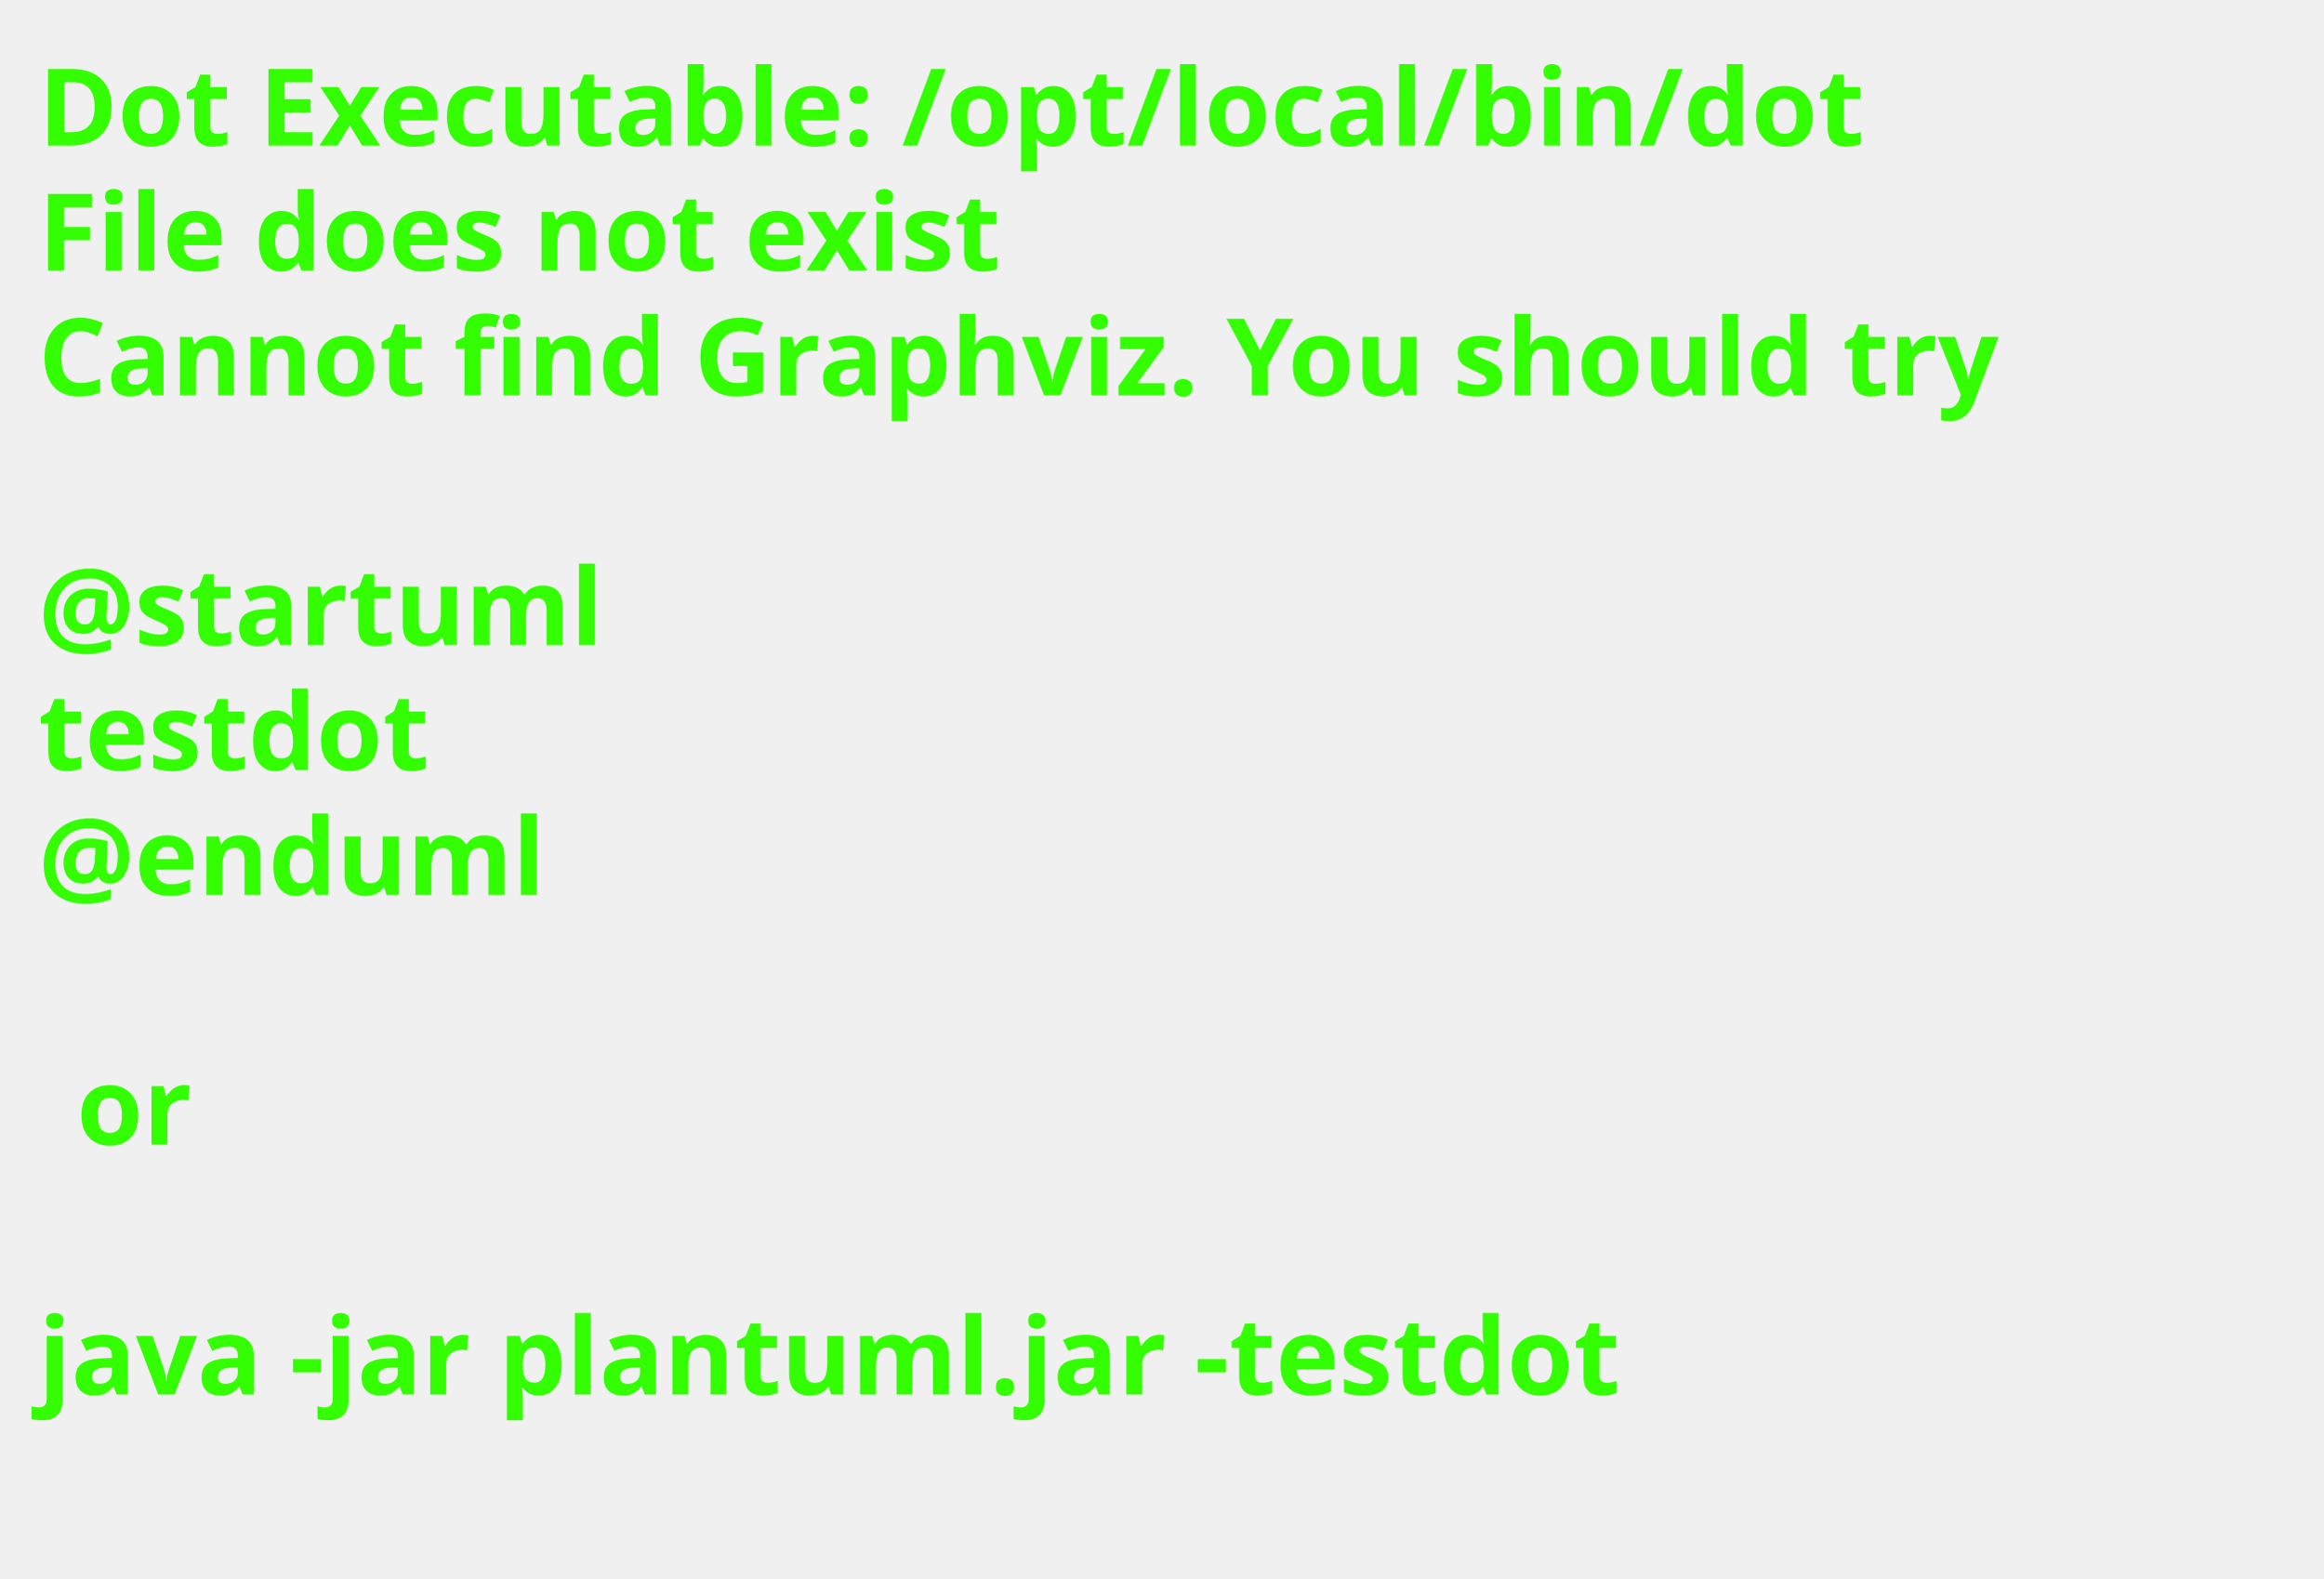
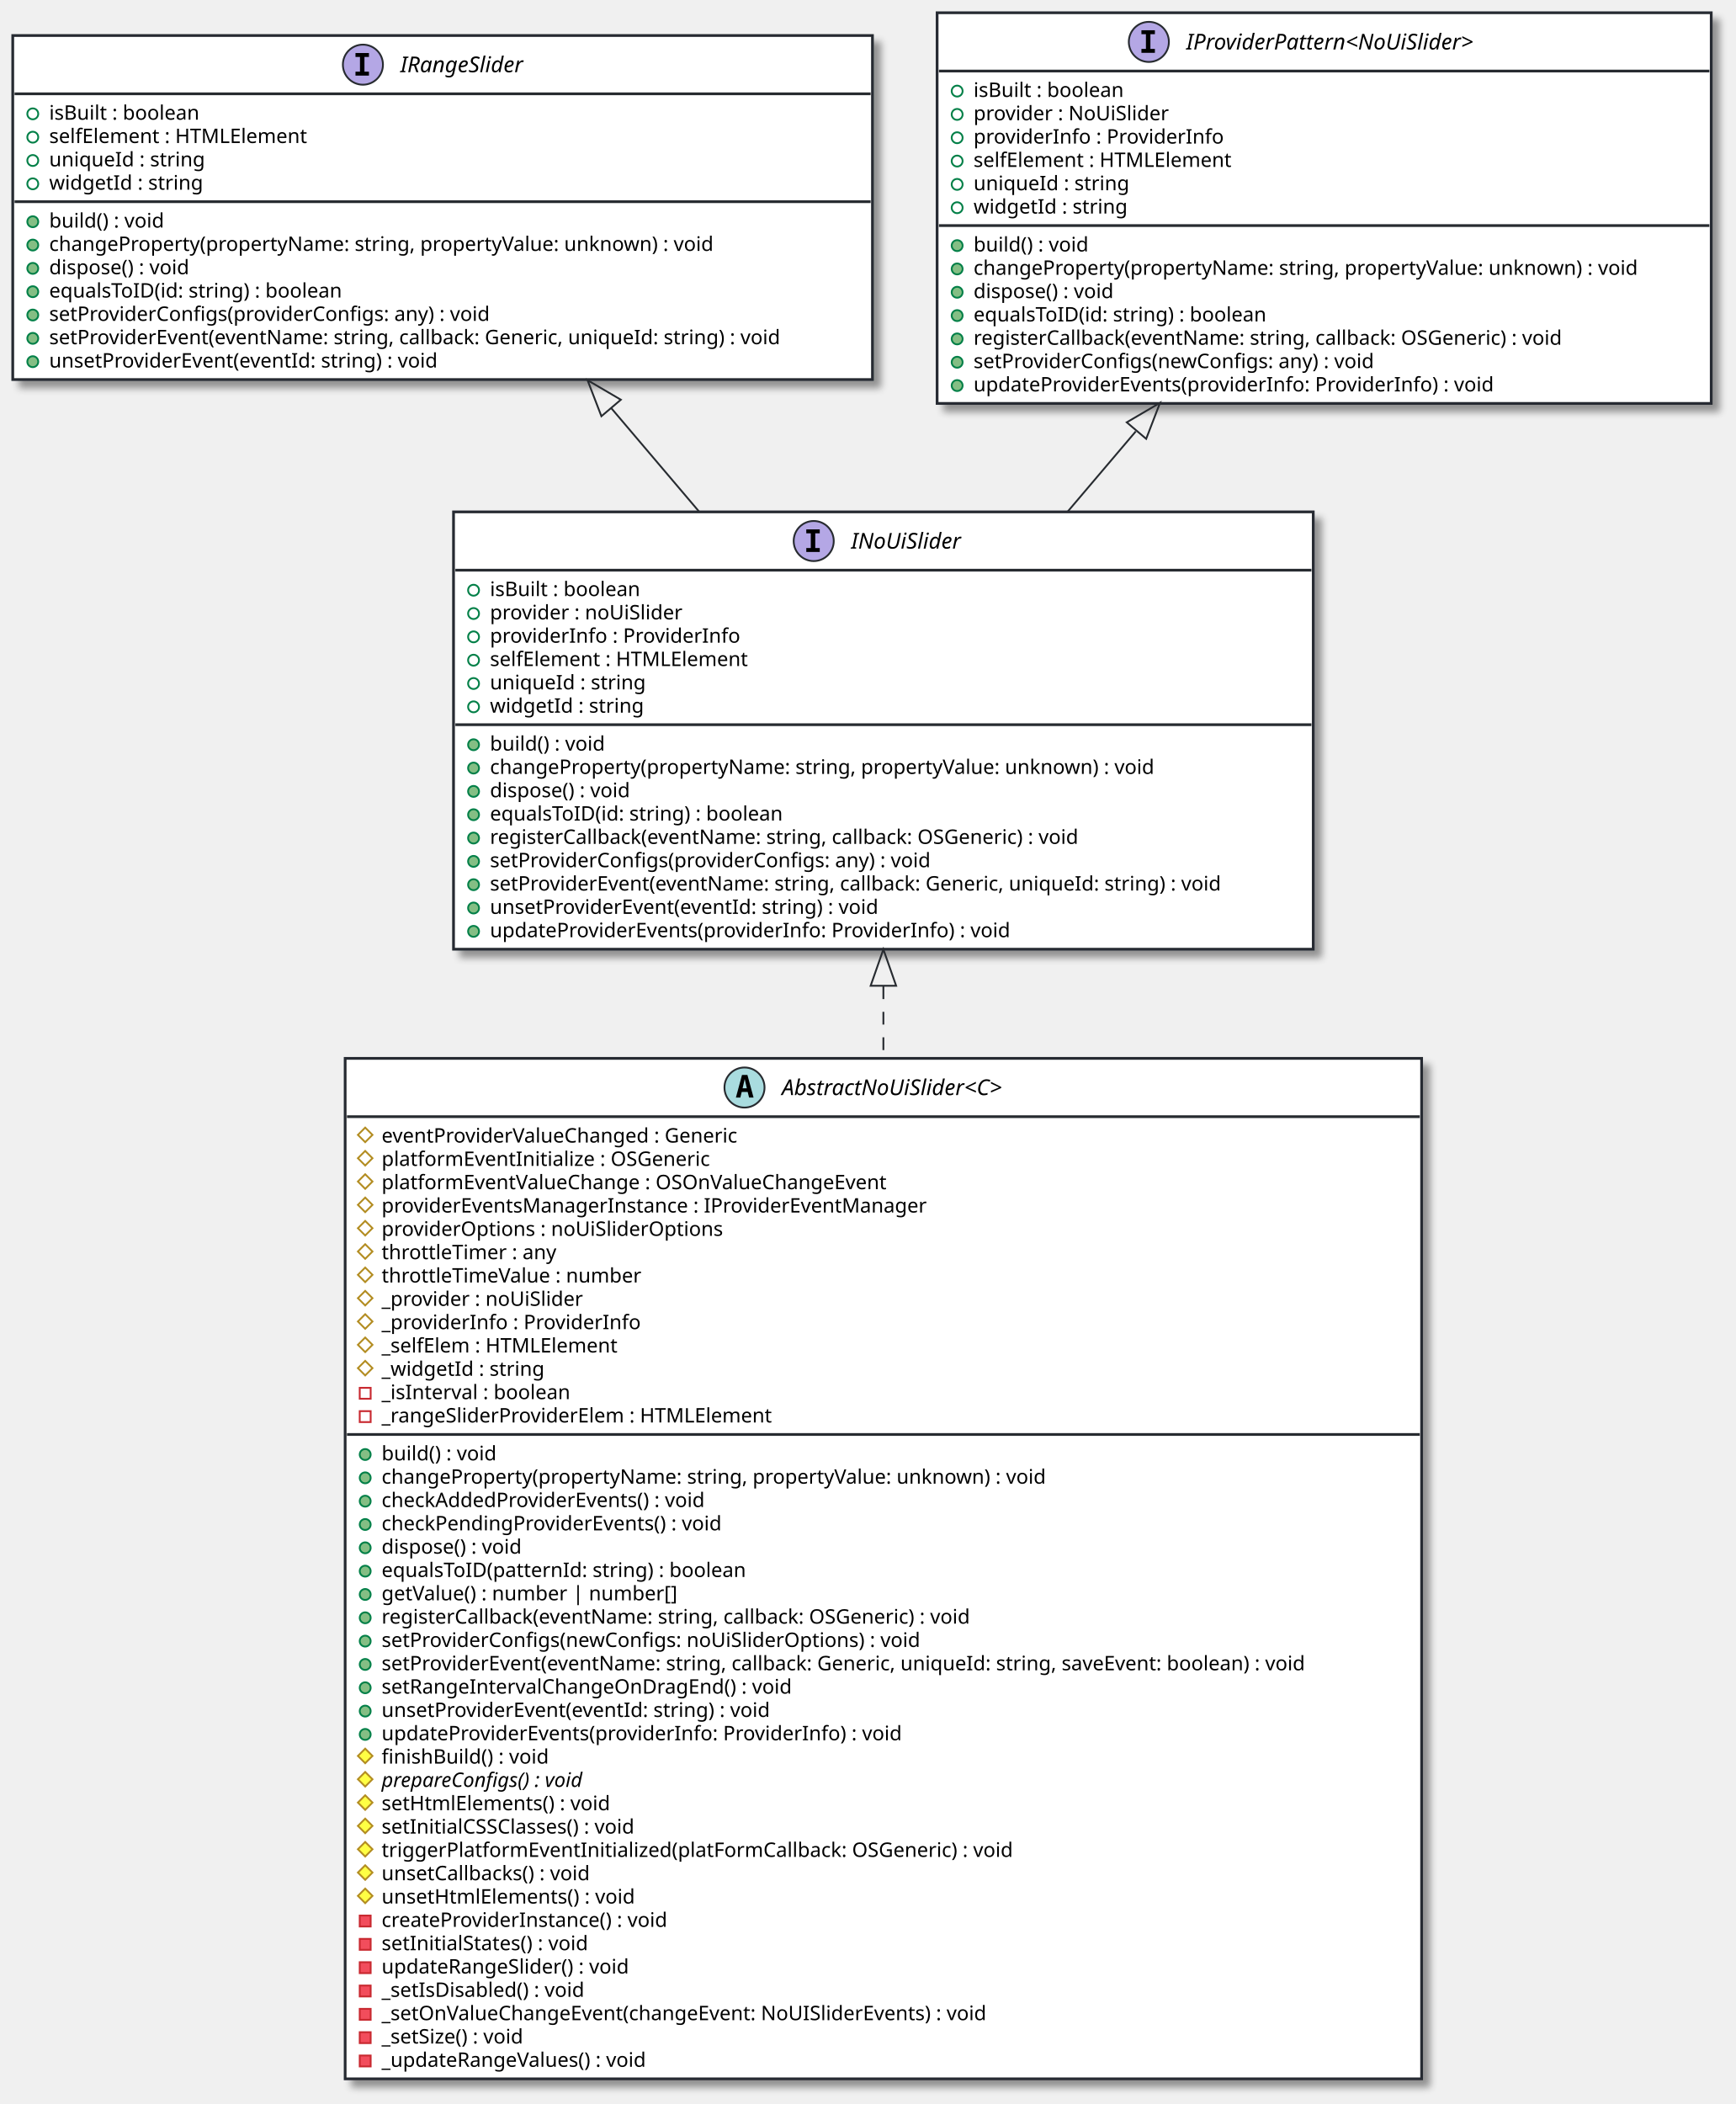
- <svg xmlns="http://www.w3.org/2000/svg" contentScriptType="application/ecmascript" contentStyleType="text/css" height="206px" preserveAspectRatio="none" style="width:303px;height:206px;background:#CED4DA;" version="1.1" viewBox="0 0 303 206" width="303px" zoomAndPan="magnify">
-   <defs />
+ <svg xmlns="http://www.w3.org/2000/svg" contentScriptType="application/ecmascript" contentStyleType="text/css" height="1155px" preserveAspectRatio="none" style="width:953px;height:1155px;background:#CED4DA;" version="1.1" viewBox="0 0 953 1155" width="953px" zoomAndPan="magnify">
+   <defs>
+     <filter height="300%" id="f1qnjcsn59u80s" width="300%" x="-1" y="-1">
+       <feGaussianBlur result="blurOut" stdDeviation="2.0" />
+       <feColorMatrix in="blurOut" result="blurOut2" type="matrix" values="0 0 0 0 0 0 0 0 0 0 0 0 0 0 0 0 0 0 .4 0" />
+       <feOffset dx="4.0" dy="4.0" in="blurOut2" result="blurOut3" />
+       <feBlend in="SourceGraphic" in2="blurOut3" mode="normal" />
+     </filter>
+   </defs>
  <g>
-     <text fill="#33FF02" font-family="sans-serif" font-size="14" font-weight="bold" lengthAdjust="spacing" textLength="261" x="5" y="19">Dot Executable: /opt/local/bin/dot</text>
-     <text fill="#33FF02" font-family="sans-serif" font-size="14" font-weight="bold" lengthAdjust="spacing" textLength="145" x="5" y="35.297">File does not exist</text>
-     <text fill="#33FF02" font-family="sans-serif" font-size="14" font-weight="bold" lengthAdjust="spacing" textLength="291" x="5" y="51.594">Cannot find Graphviz. You should try</text>
-     <text fill="#33FF02" font-family="sans-serif" font-size="14" font-weight="bold" lengthAdjust="spacing" textLength="0" x="10" y="67.891" />
-     <text fill="#33FF02" font-family="sans-serif" font-size="14" font-weight="bold" lengthAdjust="spacing" textLength="79" x="5" y="84.188">@startuml</text>
-     <text fill="#33FF02" font-family="sans-serif" font-size="14" font-weight="bold" lengthAdjust="spacing" textLength="57" x="5" y="100.484">testdot</text>
-     <text fill="#33FF02" font-family="sans-serif" font-size="14" font-weight="bold" lengthAdjust="spacing" textLength="72" x="5" y="116.781">@enduml</text>
-     <text fill="#33FF02" font-family="sans-serif" font-size="14" font-weight="bold" lengthAdjust="spacing" textLength="0" x="10" y="133.078" />
-     <text fill="#33FF02" font-family="sans-serif" font-size="14" font-weight="bold" lengthAdjust="spacing" textLength="17" x="10" y="149.375">or</text>
-     <text fill="#33FF02" font-family="sans-serif" font-size="14" font-weight="bold" lengthAdjust="spacing" textLength="0" x="10" y="165.672" />
-     <text fill="#33FF02" font-family="sans-serif" font-size="14" font-weight="bold" lengthAdjust="spacing" textLength="227" x="5" y="181.969">java -jar plantuml.jar -testdot</text>
-     <text fill="#33FF02" font-family="sans-serif" font-size="14" font-weight="bold" lengthAdjust="spacing" textLength="0" x="10" y="198.266" />
+     <rect codeLine="7" fill="#FFFFFF" filter="url(#f1qnjcsn59u80s)" height="240.07" id="INoUiSlider" style="stroke:#272B30;stroke-width:1.5;" width="472" x="249" y="281" />
+     <ellipse cx="446.75" cy="297" fill="#B4A7E5" rx="11" ry="11" style="stroke:#272B30;stroke-width:1.0;" />
+     <path d="M442.672,292.766 L442.672,290.609 L450.062,290.609 L450.062,292.766 L447.594,292.766 L447.594,300.844 L450.062,300.844 L450.062,303 L442.672,303 L442.672,300.844 L445.141,300.844 L445.141,292.766 L442.672,292.766 Z " fill="#000000" />
+     <text fill="#000000" font-family="sans-serif" font-size="12" font-style="italic" lengthAdjust="spacing" textLength="68" x="467.25" y="301.154">INoUiSlider</text>
+     <line style="stroke:#272B30;stroke-width:1.5;" x1="250" x2="720" y1="313" y2="313" />
+     <ellipse cx="260" cy="324" rx="3" ry="3" style="stroke:#038048;stroke-width:1.0;fill:none;" />
+     <text fill="#000000" font-family="sans-serif" font-size="11" lengthAdjust="spacing" textLength="92" x="269" y="327.21">isBuilt : boolean</text>
+     <ellipse cx="260" cy="336.805" rx="3" ry="3" style="stroke:#038048;stroke-width:1.0;fill:none;" />
+     <text fill="#000000" font-family="sans-serif" font-size="11" lengthAdjust="spacing" textLength="117" x="269" y="340.015">provider : noUiSlider</text>
+     <ellipse cx="260" cy="349.609" rx="3" ry="3" style="stroke:#038048;stroke-width:1.0;fill:none;" />
+     <text fill="#000000" font-family="sans-serif" font-size="11" lengthAdjust="spacing" textLength="148" x="269" y="352.82">providerInfo : ProviderInfo</text>
+     <ellipse cx="260" cy="362.414" rx="3" ry="3" style="stroke:#038048;stroke-width:1.0;fill:none;" />
+     <text fill="#000000" font-family="sans-serif" font-size="11" lengthAdjust="spacing" textLength="155" x="269" y="365.625">selfElement : HTMLElement</text>
+     <ellipse cx="260" cy="375.219" rx="3" ry="3" style="stroke:#038048;stroke-width:1.0;fill:none;" />
+     <text fill="#000000" font-family="sans-serif" font-size="11" lengthAdjust="spacing" textLength="93" x="269" y="378.429">uniqueId : string</text>
+     <ellipse cx="260" cy="388.023" rx="3" ry="3" style="stroke:#038048;stroke-width:1.0;fill:none;" />
+     <text fill="#000000" font-family="sans-serif" font-size="11" lengthAdjust="spacing" textLength="92" x="269" y="391.234">widgetId : string</text>
+     <line style="stroke:#272B30;stroke-width:1.5;" x1="250" x2="720" y1="397.828" y2="397.828" />
+     <ellipse cx="260" cy="408.828" fill="#84BE84" rx="3" ry="3" style="stroke:#038048;stroke-width:1.0;" />
+     <text fill="#000000" font-family="sans-serif" font-size="11" lengthAdjust="spacing" textLength="70" x="269" y="412.039">build() : void</text>
+     <ellipse cx="260" cy="421.633" fill="#84BE84" rx="3" ry="3" style="stroke:#038048;stroke-width:1.0;" />
+     <text fill="#000000" font-family="sans-serif" font-size="11" lengthAdjust="spacing" textLength="399" x="269" y="424.843">changeProperty(propertyName: string, propertyValue: unknown) : void</text>
+     <ellipse cx="260" cy="434.438" fill="#84BE84" rx="3" ry="3" style="stroke:#038048;stroke-width:1.0;" />
+     <text fill="#000000" font-family="sans-serif" font-size="11" lengthAdjust="spacing" textLength="88" x="269" y="437.648">dispose() : void</text>
+     <ellipse cx="260" cy="447.242" fill="#84BE84" rx="3" ry="3" style="stroke:#038048;stroke-width:1.0;" />
+     <text fill="#000000" font-family="sans-serif" font-size="11" lengthAdjust="spacing" textLength="179" x="269" y="450.453">equalsToID(id: string) : boolean</text>
+     <ellipse cx="260" cy="460.047" fill="#84BE84" rx="3" ry="3" style="stroke:#038048;stroke-width:1.0;" />
+     <text fill="#000000" font-family="sans-serif" font-size="11" lengthAdjust="spacing" textLength="362" x="269" y="463.257">registerCallback(eventName: string, callback: OSGeneric) : void</text>
+     <ellipse cx="260" cy="472.852" fill="#84BE84" rx="3" ry="3" style="stroke:#038048;stroke-width:1.0;" />
+     <text fill="#000000" font-family="sans-serif" font-size="11" lengthAdjust="spacing" textLength="269" x="269" y="476.062">setProviderConfigs(providerConfigs: any) : void</text>
+     <ellipse cx="260" cy="485.656" fill="#84BE84" rx="3" ry="3" style="stroke:#038048;stroke-width:1.0;" />
+     <text fill="#000000" font-family="sans-serif" font-size="11" lengthAdjust="spacing" textLength="446" x="269" y="488.867">setProviderEvent(eventName: string, callback: Generic, uniqueId: string) : void</text>
+     <ellipse cx="260" cy="498.461" fill="#84BE84" rx="3" ry="3" style="stroke:#038048;stroke-width:1.0;" />
+     <text fill="#000000" font-family="sans-serif" font-size="11" lengthAdjust="spacing" textLength="235" x="269" y="501.671">unsetProviderEvent(eventId: string) : void</text>
+     <ellipse cx="260" cy="511.266" fill="#84BE84" rx="3" ry="3" style="stroke:#038048;stroke-width:1.0;" />
+     <text fill="#000000" font-family="sans-serif" font-size="11" lengthAdjust="spacing" textLength="311" x="269" y="514.476">updateProviderEvents(providerInfo: ProviderInfo) : void</text>
+     <rect codeLine="24" fill="#FFFFFF" filter="url(#f1qnjcsn59u80s)" height="188.852" id="IRangeSlider" style="stroke:#272B30;stroke-width:1.5;" width="472" x="7" y="19.5" />
+     <ellipse cx="199.25" cy="35.5" fill="#B4A7E5" rx="11" ry="11" style="stroke:#272B30;stroke-width:1.0;" />
+     <path d="M195.172,31.266 L195.172,29.109 L202.562,29.109 L202.562,31.266 L200.094,31.266 L200.094,39.344 L202.562,39.344 L202.562,41.5 L195.172,41.5 L195.172,39.344 L197.641,39.344 L197.641,31.266 L195.172,31.266 Z " fill="#000000" />
+     <text fill="#000000" font-family="sans-serif" font-size="12" font-style="italic" lengthAdjust="spacing" textLength="79" x="219.75" y="39.654">IRangeSlider</text>
+     <line style="stroke:#272B30;stroke-width:1.5;" x1="8" x2="478" y1="51.5" y2="51.5" />
+     <ellipse cx="18" cy="62.5" rx="3" ry="3" style="stroke:#038048;stroke-width:1.0;fill:none;" />
+     <text fill="#000000" font-family="sans-serif" font-size="11" lengthAdjust="spacing" textLength="92" x="27" y="65.71">isBuilt : boolean</text>
+     <ellipse cx="18" cy="75.305" rx="3" ry="3" style="stroke:#038048;stroke-width:1.0;fill:none;" />
+     <text fill="#000000" font-family="sans-serif" font-size="11" lengthAdjust="spacing" textLength="155" x="27" y="78.515">selfElement : HTMLElement</text>
+     <ellipse cx="18" cy="88.109" rx="3" ry="3" style="stroke:#038048;stroke-width:1.0;fill:none;" />
+     <text fill="#000000" font-family="sans-serif" font-size="11" lengthAdjust="spacing" textLength="93" x="27" y="91.32">uniqueId : string</text>
+     <ellipse cx="18" cy="100.914" rx="3" ry="3" style="stroke:#038048;stroke-width:1.0;fill:none;" />
+     <text fill="#000000" font-family="sans-serif" font-size="11" lengthAdjust="spacing" textLength="92" x="27" y="104.124">widgetId : string</text>
+     <line style="stroke:#272B30;stroke-width:1.5;" x1="8" x2="478" y1="110.719" y2="110.719" />
+     <ellipse cx="18" cy="121.719" fill="#84BE84" rx="3" ry="3" style="stroke:#038048;stroke-width:1.0;" />
+     <text fill="#000000" font-family="sans-serif" font-size="11" lengthAdjust="spacing" textLength="70" x="27" y="124.929">build() : void</text>
+     <ellipse cx="18" cy="134.523" fill="#84BE84" rx="3" ry="3" style="stroke:#038048;stroke-width:1.0;" />
+     <text fill="#000000" font-family="sans-serif" font-size="11" lengthAdjust="spacing" textLength="399" x="27" y="137.734">changeProperty(propertyName: string, propertyValue: unknown) : void</text>
+     <ellipse cx="18" cy="147.328" fill="#84BE84" rx="3" ry="3" style="stroke:#038048;stroke-width:1.0;" />
+     <text fill="#000000" font-family="sans-serif" font-size="11" lengthAdjust="spacing" textLength="88" x="27" y="150.539">dispose() : void</text>
+     <ellipse cx="18" cy="160.133" fill="#84BE84" rx="3" ry="3" style="stroke:#038048;stroke-width:1.0;" />
+     <text fill="#000000" font-family="sans-serif" font-size="11" lengthAdjust="spacing" textLength="179" x="27" y="163.343">equalsToID(id: string) : boolean</text>
+     <ellipse cx="18" cy="172.938" fill="#84BE84" rx="3" ry="3" style="stroke:#038048;stroke-width:1.0;" />
+     <text fill="#000000" font-family="sans-serif" font-size="11" lengthAdjust="spacing" textLength="269" x="27" y="176.148">setProviderConfigs(providerConfigs: any) : void</text>
+     <ellipse cx="18" cy="185.742" fill="#84BE84" rx="3" ry="3" style="stroke:#038048;stroke-width:1.0;" />
+     <text fill="#000000" font-family="sans-serif" font-size="11" lengthAdjust="spacing" textLength="446" x="27" y="188.953">setProviderEvent(eventName: string, callback: Generic, uniqueId: string) : void</text>
+     <ellipse cx="18" cy="198.547" fill="#84BE84" rx="3" ry="3" style="stroke:#038048;stroke-width:1.0;" />
+     <text fill="#000000" font-family="sans-serif" font-size="11" lengthAdjust="spacing" textLength="235" x="27" y="201.757">unsetProviderEvent(eventId: string) : void</text>
+     <rect codeLine="38" fill="#FFFFFF" filter="url(#f1qnjcsn59u80s)" height="214.461" id="IProviderPattern&lt;NoUiSlider&gt;" style="stroke:#272B30;stroke-width:1.5;" width="425" x="514.5" y="7" />
+     <ellipse cx="630.75" cy="23" fill="#B4A7E5" rx="11" ry="11" style="stroke:#272B30;stroke-width:1.0;" />
+     <path d="M626.672,18.766 L626.672,16.609 L634.062,16.609 L634.062,18.766 L631.594,18.766 L631.594,26.844 L634.062,26.844 L634.062,29 L626.672,29 L626.672,26.844 L629.141,26.844 L629.141,18.766 L626.672,18.766 Z " fill="#000000" />
+     <text fill="#000000" font-family="sans-serif" font-size="12" font-style="italic" lengthAdjust="spacing" textLength="184" x="651.25" y="27.154">IProviderPattern&lt;NoUiSlider&gt;</text>
+     <line style="stroke:#272B30;stroke-width:1.5;" x1="515.5" x2="938.5" y1="39" y2="39" />
+     <ellipse cx="525.5" cy="50" rx="3" ry="3" style="stroke:#038048;stroke-width:1.0;fill:none;" />
+     <text fill="#000000" font-family="sans-serif" font-size="11" lengthAdjust="spacing" textLength="92" x="534.5" y="53.21">isBuilt : boolean</text>
+     <ellipse cx="525.5" cy="62.805" rx="3" ry="3" style="stroke:#038048;stroke-width:1.0;fill:none;" />
+     <text fill="#000000" font-family="sans-serif" font-size="11" lengthAdjust="spacing" textLength="118" x="534.5" y="66.015">provider : NoUiSlider</text>
+     <ellipse cx="525.5" cy="75.609" rx="3" ry="3" style="stroke:#038048;stroke-width:1.0;fill:none;" />
+     <text fill="#000000" font-family="sans-serif" font-size="11" lengthAdjust="spacing" textLength="148" x="534.5" y="78.82">providerInfo : ProviderInfo</text>
+     <ellipse cx="525.5" cy="88.414" rx="3" ry="3" style="stroke:#038048;stroke-width:1.0;fill:none;" />
+     <text fill="#000000" font-family="sans-serif" font-size="11" lengthAdjust="spacing" textLength="155" x="534.5" y="91.624">selfElement : HTMLElement</text>
+     <ellipse cx="525.5" cy="101.219" rx="3" ry="3" style="stroke:#038048;stroke-width:1.0;fill:none;" />
+     <text fill="#000000" font-family="sans-serif" font-size="11" lengthAdjust="spacing" textLength="93" x="534.5" y="104.429">uniqueId : string</text>
+     <ellipse cx="525.5" cy="114.023" rx="3" ry="3" style="stroke:#038048;stroke-width:1.0;fill:none;" />
+     <text fill="#000000" font-family="sans-serif" font-size="11" lengthAdjust="spacing" textLength="92" x="534.5" y="117.234">widgetId : string</text>
+     <line style="stroke:#272B30;stroke-width:1.5;" x1="515.5" x2="938.5" y1="123.828" y2="123.828" />
+     <ellipse cx="525.5" cy="134.828" fill="#84BE84" rx="3" ry="3" style="stroke:#038048;stroke-width:1.0;" />
+     <text fill="#000000" font-family="sans-serif" font-size="11" lengthAdjust="spacing" textLength="70" x="534.5" y="138.039">build() : void</text>
+     <ellipse cx="525.5" cy="147.633" fill="#84BE84" rx="3" ry="3" style="stroke:#038048;stroke-width:1.0;" />
+     <text fill="#000000" font-family="sans-serif" font-size="11" lengthAdjust="spacing" textLength="399" x="534.5" y="150.843">changeProperty(propertyName: string, propertyValue: unknown) : void</text>
+     <ellipse cx="525.5" cy="160.438" fill="#84BE84" rx="3" ry="3" style="stroke:#038048;stroke-width:1.0;" />
+     <text fill="#000000" font-family="sans-serif" font-size="11" lengthAdjust="spacing" textLength="88" x="534.5" y="163.648">dispose() : void</text>
+     <ellipse cx="525.5" cy="173.242" fill="#84BE84" rx="3" ry="3" style="stroke:#038048;stroke-width:1.0;" />
+     <text fill="#000000" font-family="sans-serif" font-size="11" lengthAdjust="spacing" textLength="179" x="534.5" y="176.453">equalsToID(id: string) : boolean</text>
+     <ellipse cx="525.5" cy="186.047" fill="#84BE84" rx="3" ry="3" style="stroke:#038048;stroke-width:1.0;" />
+     <text fill="#000000" font-family="sans-serif" font-size="11" lengthAdjust="spacing" textLength="362" x="534.5" y="189.257">registerCallback(eventName: string, callback: OSGeneric) : void</text>
+     <ellipse cx="525.5" cy="198.852" fill="#84BE84" rx="3" ry="3" style="stroke:#038048;stroke-width:1.0;" />
+     <text fill="#000000" font-family="sans-serif" font-size="11" lengthAdjust="spacing" textLength="245" x="534.5" y="202.062">setProviderConfigs(newConfigs: any) : void</text>
+     <ellipse cx="525.5" cy="211.656" fill="#84BE84" rx="3" ry="3" style="stroke:#038048;stroke-width:1.0;" />
+     <text fill="#000000" font-family="sans-serif" font-size="11" lengthAdjust="spacing" textLength="311" x="534.5" y="214.867">updateProviderEvents(providerInfo: ProviderInfo) : void</text>
+     <rect codeLine="54" fill="#FFFFFF" filter="url(#f1qnjcsn59u80s)" height="560.188" id="AbstractNoUiSlider&lt;C&gt;" style="stroke:#272B30;stroke-width:1.5;" width="591" x="189.5" y="581" />
+     <ellipse cx="408.75" cy="597" fill="#A9DCDF" rx="11" ry="11" style="stroke:#272B30;stroke-width:1.0;" />
+     <path d="M408.859,592.344 L407.703,597.422 L410.031,597.422 L408.859,592.344 Z M407.375,590.109 L410.359,590.109 L413.719,602.5 L411.266,602.5 L410.5,599.438 L407.219,599.438 L406.469,602.5 L404.031,602.5 L407.375,590.109 Z " fill="#000000" />
+     <text fill="#000000" font-family="sans-serif" font-size="12" font-style="italic" lengthAdjust="spacing" textLength="144" x="429.25" y="601.154">AbstractNoUiSlider&lt;C&gt;</text>
+     <line style="stroke:#272B30;stroke-width:1.5;" x1="190.5" x2="779.5" y1="613" y2="613" />
+     <polygon fill="none" points="200.5,619,204.5,623,200.5,627,196.5,623" style="stroke:#B38D22;stroke-width:1.0;" />
+     <text fill="#000000" font-family="sans-serif" font-size="11" lengthAdjust="spacing" textLength="215" x="209.5" y="627.21">eventProviderValueChanged : Generic</text>
+     <polygon fill="none" points="200.5,631.805,204.5,635.805,200.5,639.805,196.5,635.805" style="stroke:#B38D22;stroke-width:1.0;" />
+     <text fill="#000000" font-family="sans-serif" font-size="11" lengthAdjust="spacing" textLength="197" x="209.5" y="640.015">platformEventInitialize : OSGeneric</text>
+     <polygon fill="none" points="200.5,644.609,204.5,648.609,200.5,652.609,196.5,648.609" style="stroke:#B38D22;stroke-width:1.0;" />
+     <text fill="#000000" font-family="sans-serif" font-size="11" lengthAdjust="spacing" textLength="303" x="209.5" y="652.82">platformEventValueChange : OSOnValueChangeEvent</text>
+     <polygon fill="none" points="200.5,657.414,204.5,661.414,200.5,665.414,196.5,661.414" style="stroke:#B38D22;stroke-width:1.0;" />
+     <text fill="#000000" font-family="sans-serif" font-size="11" lengthAdjust="spacing" textLength="324" x="209.5" y="665.625">providerEventsManagerInstance : IProviderEventManager</text>
+     <polygon fill="none" points="200.5,670.219,204.5,674.219,200.5,678.219,196.5,674.219" style="stroke:#B38D22;stroke-width:1.0;" />
+     <text fill="#000000" font-family="sans-serif" font-size="11" lengthAdjust="spacing" textLength="205" x="209.5" y="678.429">providerOptions : noUiSliderOptions</text>
+     <polygon fill="none" points="200.5,683.023,204.5,687.023,200.5,691.023,196.5,687.023" style="stroke:#B38D22;stroke-width:1.0;" />
+     <text fill="#000000" font-family="sans-serif" font-size="11" lengthAdjust="spacing" textLength="106" x="209.5" y="691.234">throttleTimer : any</text>
+     <polygon fill="none" points="200.5,695.828,204.5,699.828,200.5,703.828,196.5,699.828" style="stroke:#B38D22;stroke-width:1.0;" />
+     <text fill="#000000" font-family="sans-serif" font-size="11" lengthAdjust="spacing" textLength="156" x="209.5" y="704.039">throttleTimeValue : number</text>
+     <polygon fill="none" points="200.5,708.633,204.5,712.633,200.5,716.633,196.5,712.633" style="stroke:#B38D22;stroke-width:1.0;" />
+     <text fill="#000000" font-family="sans-serif" font-size="11" lengthAdjust="spacing" textLength="123" x="209.5" y="716.843">_provider : noUiSlider</text>
+     <polygon fill="none" points="200.5,721.438,204.5,725.438,200.5,729.438,196.5,725.438" style="stroke:#B38D22;stroke-width:1.0;" />
+     <text fill="#000000" font-family="sans-serif" font-size="11" lengthAdjust="spacing" textLength="154" x="209.5" y="729.648">_providerInfo : ProviderInfo</text>
+     <polygon fill="none" points="200.5,734.242,204.5,738.242,200.5,742.242,196.5,738.242" style="stroke:#B38D22;stroke-width:1.0;" />
+     <text fill="#000000" font-family="sans-serif" font-size="11" lengthAdjust="spacing" textLength="143" x="209.5" y="742.453">_selfElem : HTMLElement</text>
+     <polygon fill="none" points="200.5,747.047,204.5,751.047,200.5,755.047,196.5,751.047" style="stroke:#B38D22;stroke-width:1.0;" />
+     <text fill="#000000" font-family="sans-serif" font-size="11" lengthAdjust="spacing" textLength="98" x="209.5" y="755.257">_widgetId : string</text>
+     <rect fill="none" height="6" style="stroke:#C82930;stroke-width:1.0;" width="6" x="197.5" y="761.852" />
+     <text fill="#000000" font-family="sans-serif" font-size="11" lengthAdjust="spacing" textLength="115" x="209.5" y="768.062">_isInterval : boolean</text>
+     <rect fill="none" height="6" style="stroke:#C82930;stroke-width:1.0;" width="6" x="197.5" y="774.656" />
+     <text fill="#000000" font-family="sans-serif" font-size="11" lengthAdjust="spacing" textLength="235" x="209.5" y="780.867">_rangeSliderProviderElem : HTMLElement</text>
+     <line style="stroke:#272B30;stroke-width:1.5;" x1="190.5" x2="779.5" y1="787.461" y2="787.461" />
+     <ellipse cx="200.5" cy="798.461" fill="#84BE84" rx="3" ry="3" style="stroke:#038048;stroke-width:1.0;" />
+     <text fill="#000000" font-family="sans-serif" font-size="11" lengthAdjust="spacing" textLength="70" x="209.5" y="801.671">build() : void</text>
+     <ellipse cx="200.5" cy="811.266" fill="#84BE84" rx="3" ry="3" style="stroke:#038048;stroke-width:1.0;" />
+     <text fill="#000000" font-family="sans-serif" font-size="11" lengthAdjust="spacing" textLength="399" x="209.5" y="814.476">changeProperty(propertyName: string, propertyValue: unknown) : void</text>
+     <ellipse cx="200.5" cy="824.07" fill="#84BE84" rx="3" ry="3" style="stroke:#038048;stroke-width:1.0;" />
+     <text fill="#000000" font-family="sans-serif" font-size="11" lengthAdjust="spacing" textLength="195" x="209.5" y="827.281">checkAddedProviderEvents() : void</text>
+     <ellipse cx="200.5" cy="836.875" fill="#84BE84" rx="3" ry="3" style="stroke:#038048;stroke-width:1.0;" />
+     <text fill="#000000" font-family="sans-serif" font-size="11" lengthAdjust="spacing" textLength="205" x="209.5" y="840.085">checkPendingProviderEvents() : void</text>
+     <ellipse cx="200.5" cy="849.68" fill="#84BE84" rx="3" ry="3" style="stroke:#038048;stroke-width:1.0;" />
+     <text fill="#000000" font-family="sans-serif" font-size="11" lengthAdjust="spacing" textLength="88" x="209.5" y="852.89">dispose() : void</text>
+     <ellipse cx="200.5" cy="862.484" fill="#84BE84" rx="3" ry="3" style="stroke:#038048;stroke-width:1.0;" />
+     <text fill="#000000" font-family="sans-serif" font-size="11" lengthAdjust="spacing" textLength="220" x="209.5" y="865.695">equalsToID(patternId: string) : boolean</text>
+     <ellipse cx="200.5" cy="875.289" fill="#84BE84" rx="3" ry="3" style="stroke:#038048;stroke-width:1.0;" />
+     <text fill="#000000" font-family="sans-serif" font-size="11" lengthAdjust="spacing" textLength="177" x="209.5" y="878.5">getValue() : number | number[]</text>
+     <ellipse cx="200.5" cy="888.094" fill="#84BE84" rx="3" ry="3" style="stroke:#038048;stroke-width:1.0;" />
+     <text fill="#000000" font-family="sans-serif" font-size="11" lengthAdjust="spacing" textLength="362" x="209.5" y="891.304">registerCallback(eventName: string, callback: OSGeneric) : void</text>
+     <ellipse cx="200.5" cy="900.898" fill="#84BE84" rx="3" ry="3" style="stroke:#038048;stroke-width:1.0;" />
+     <text fill="#000000" font-family="sans-serif" font-size="11" lengthAdjust="spacing" textLength="327" x="209.5" y="904.109">setProviderConfigs(newConfigs: noUiSliderOptions) : void</text>
+     <ellipse cx="200.5" cy="913.703" fill="#84BE84" rx="3" ry="3" style="stroke:#038048;stroke-width:1.0;" />
+     <text fill="#000000" font-family="sans-serif" font-size="11" lengthAdjust="spacing" textLength="565" x="209.5" y="916.914">setProviderEvent(eventName: string, callback: Generic, uniqueId: string, saveEvent: boolean) : void</text>
+     <ellipse cx="200.5" cy="926.508" fill="#84BE84" rx="3" ry="3" style="stroke:#038048;stroke-width:1.0;" />
+     <text fill="#000000" font-family="sans-serif" font-size="11" lengthAdjust="spacing" textLength="245" x="209.5" y="929.718">setRangeIntervalChangeOnDragEnd() : void</text>
+     <ellipse cx="200.5" cy="939.312" fill="#84BE84" rx="3" ry="3" style="stroke:#038048;stroke-width:1.0;" />
+     <text fill="#000000" font-family="sans-serif" font-size="11" lengthAdjust="spacing" textLength="235" x="209.5" y="942.523">unsetProviderEvent(eventId: string) : void</text>
+     <ellipse cx="200.5" cy="952.117" fill="#84BE84" rx="3" ry="3" style="stroke:#038048;stroke-width:1.0;" />
+     <text fill="#000000" font-family="sans-serif" font-size="11" lengthAdjust="spacing" textLength="311" x="209.5" y="955.328">updateProviderEvents(providerInfo: ProviderInfo) : void</text>
+     <polygon fill="#FFFF44" points="200.5,959.922,204.5,963.922,200.5,967.922,196.5,963.922" style="stroke:#B38D22;stroke-width:1.0;" />
+     <text fill="#000000" font-family="sans-serif" font-size="11" lengthAdjust="spacing" textLength="102" x="209.5" y="968.132">finishBuild() : void</text>
+     <polygon fill="#FFFF44" points="200.5,972.727,204.5,976.727,200.5,980.727,196.5,976.727" style="stroke:#B38D22;stroke-width:1.0;" />
+     <text fill="#000000" font-family="sans-serif" font-size="11" font-style="italic" lengthAdjust="spacing" textLength="131" x="209.5" y="980.937">prepareConfigs() : void</text>
+     <polygon fill="#FFFF44" points="200.5,985.531,204.5,989.531,200.5,993.531,196.5,989.531" style="stroke:#B38D22;stroke-width:1.0;" />
+     <text fill="#000000" font-family="sans-serif" font-size="11" lengthAdjust="spacing" textLength="140" x="209.5" y="993.742">setHtmlElements() : void</text>
+     <polygon fill="#FFFF44" points="200.5,998.336,204.5,1002.336,200.5,1006.336,196.5,1002.336" style="stroke:#B38D22;stroke-width:1.0;" />
+     <text fill="#000000" font-family="sans-serif" font-size="11" lengthAdjust="spacing" textLength="161" x="209.5" y="1006.546">setInitialCSSClasses() : void</text>
+     <polygon fill="#FFFF44" points="200.5,1011.141,204.5,1015.141,200.5,1019.141,196.5,1015.141" style="stroke:#B38D22;stroke-width:1.0;" />
+     <text fill="#000000" font-family="sans-serif" font-size="11" lengthAdjust="spacing" textLength="378" x="209.5" y="1019.351">triggerPlatformEventInitialized(platFormCallback: OSGeneric) : void</text>
+     <polygon fill="#FFFF44" points="200.5,1023.945,204.5,1027.945,200.5,1031.945,196.5,1027.945" style="stroke:#B38D22;stroke-width:1.0;" />
+     <text fill="#000000" font-family="sans-serif" font-size="11" lengthAdjust="spacing" textLength="129" x="209.5" y="1032.156">unsetCallbacks() : void</text>
+     <polygon fill="#FFFF44" points="200.5,1036.75,204.5,1040.75,200.5,1044.75,196.5,1040.75" style="stroke:#B38D22;stroke-width:1.0;" />
+     <text fill="#000000" font-family="sans-serif" font-size="11" lengthAdjust="spacing" textLength="154" x="209.5" y="1044.96">unsetHtmlElements() : void</text>
+     <rect fill="#F24D5C" height="6" style="stroke:#C82930;stroke-width:1.0;" width="6" x="197.5" y="1051.555" />
+     <text fill="#000000" font-family="sans-serif" font-size="11" lengthAdjust="spacing" textLength="174" x="209.5" y="1057.765">createProviderInstance() : void</text>
+     <rect fill="#F24D5C" height="6" style="stroke:#C82930;stroke-width:1.0;" width="6" x="197.5" y="1064.359" />
+     <text fill="#000000" font-family="sans-serif" font-size="11" lengthAdjust="spacing" textLength="128" x="209.5" y="1070.57">setInitialStates() : void</text>
+     <rect fill="#F24D5C" height="6" style="stroke:#C82930;stroke-width:1.0;" width="6" x="197.5" y="1077.164" />
+     <text fill="#000000" font-family="sans-serif" font-size="11" lengthAdjust="spacing" textLength="150" x="209.5" y="1083.374">updateRangeSlider() : void</text>
+     <rect fill="#F24D5C" height="6" style="stroke:#C82930;stroke-width:1.0;" width="6" x="197.5" y="1089.969" />
+     <text fill="#000000" font-family="sans-serif" font-size="11" lengthAdjust="spacing" textLength="126" x="209.5" y="1096.179">_setIsDisabled() : void</text>
+     <rect fill="#F24D5C" height="6" style="stroke:#C82930;stroke-width:1.0;" width="6" x="197.5" y="1102.773" />
+     <text fill="#000000" font-family="sans-serif" font-size="11" lengthAdjust="spacing" textLength="365" x="209.5" y="1108.984">_setOnValueChangeEvent(changeEvent: NoUISliderEvents) : void</text>
+     <rect fill="#F24D5C" height="6" style="stroke:#C82930;stroke-width:1.0;" width="6" x="197.5" y="1115.578" />
+     <text fill="#000000" font-family="sans-serif" font-size="11" lengthAdjust="spacing" textLength="90" x="209.5" y="1121.789">_setSize() : void</text>
+     <rect fill="#F24D5C" height="6" style="stroke:#C82930;stroke-width:1.0;" width="6" x="197.5" y="1128.383" />
+     <text fill="#000000" font-family="sans-serif" font-size="11" lengthAdjust="spacing" textLength="161" x="209.5" y="1134.593">_updateRangeValues() : void</text>
+     <path codeLine="37" d="M335.62,224.08 C351.38,242.63 367.81,261.99 383.77,280.79 " fill="none" id="IRangeSlider-backto-INoUiSlider" style="stroke:#272B30;stroke-width:1.0;" />
+     <polygon fill="none" points="330.18,228.49,322.58,208.71,340.86,219.43,330.18,228.49" style="stroke:#272B30;stroke-width:1.0;" />
+     <path codeLine="53" d="M623.57,236.81 C611.18,251.4 598.54,266.29 586.18,280.84 " fill="none" id="IProviderPattern&lt;NoUiSlider&gt;-backto-INoUiSlider" style="stroke:#272B30;stroke-width:1.0;" />
+     <polygon fill="none" points="618.61,231.84,636.89,221.12,629.28,240.9,618.61,231.84" style="stroke:#272B30;stroke-width:1.0;" />
+     <path codeLine="96" d="M485,541.44 C485,554.17 485,567.35 485,580.76 " fill="none" id="INoUiSlider-backto-AbstractNoUiSlider&lt;C&gt;" style="stroke:#272B30;stroke-width:1.0;stroke-dasharray:7.0,7.0;" />
+     <polygon fill="none" points="478,541.14,485,521.14,492,541.14,478,541.14" style="stroke:#272B30;stroke-width:1.0;" />
  </g>
</svg>
